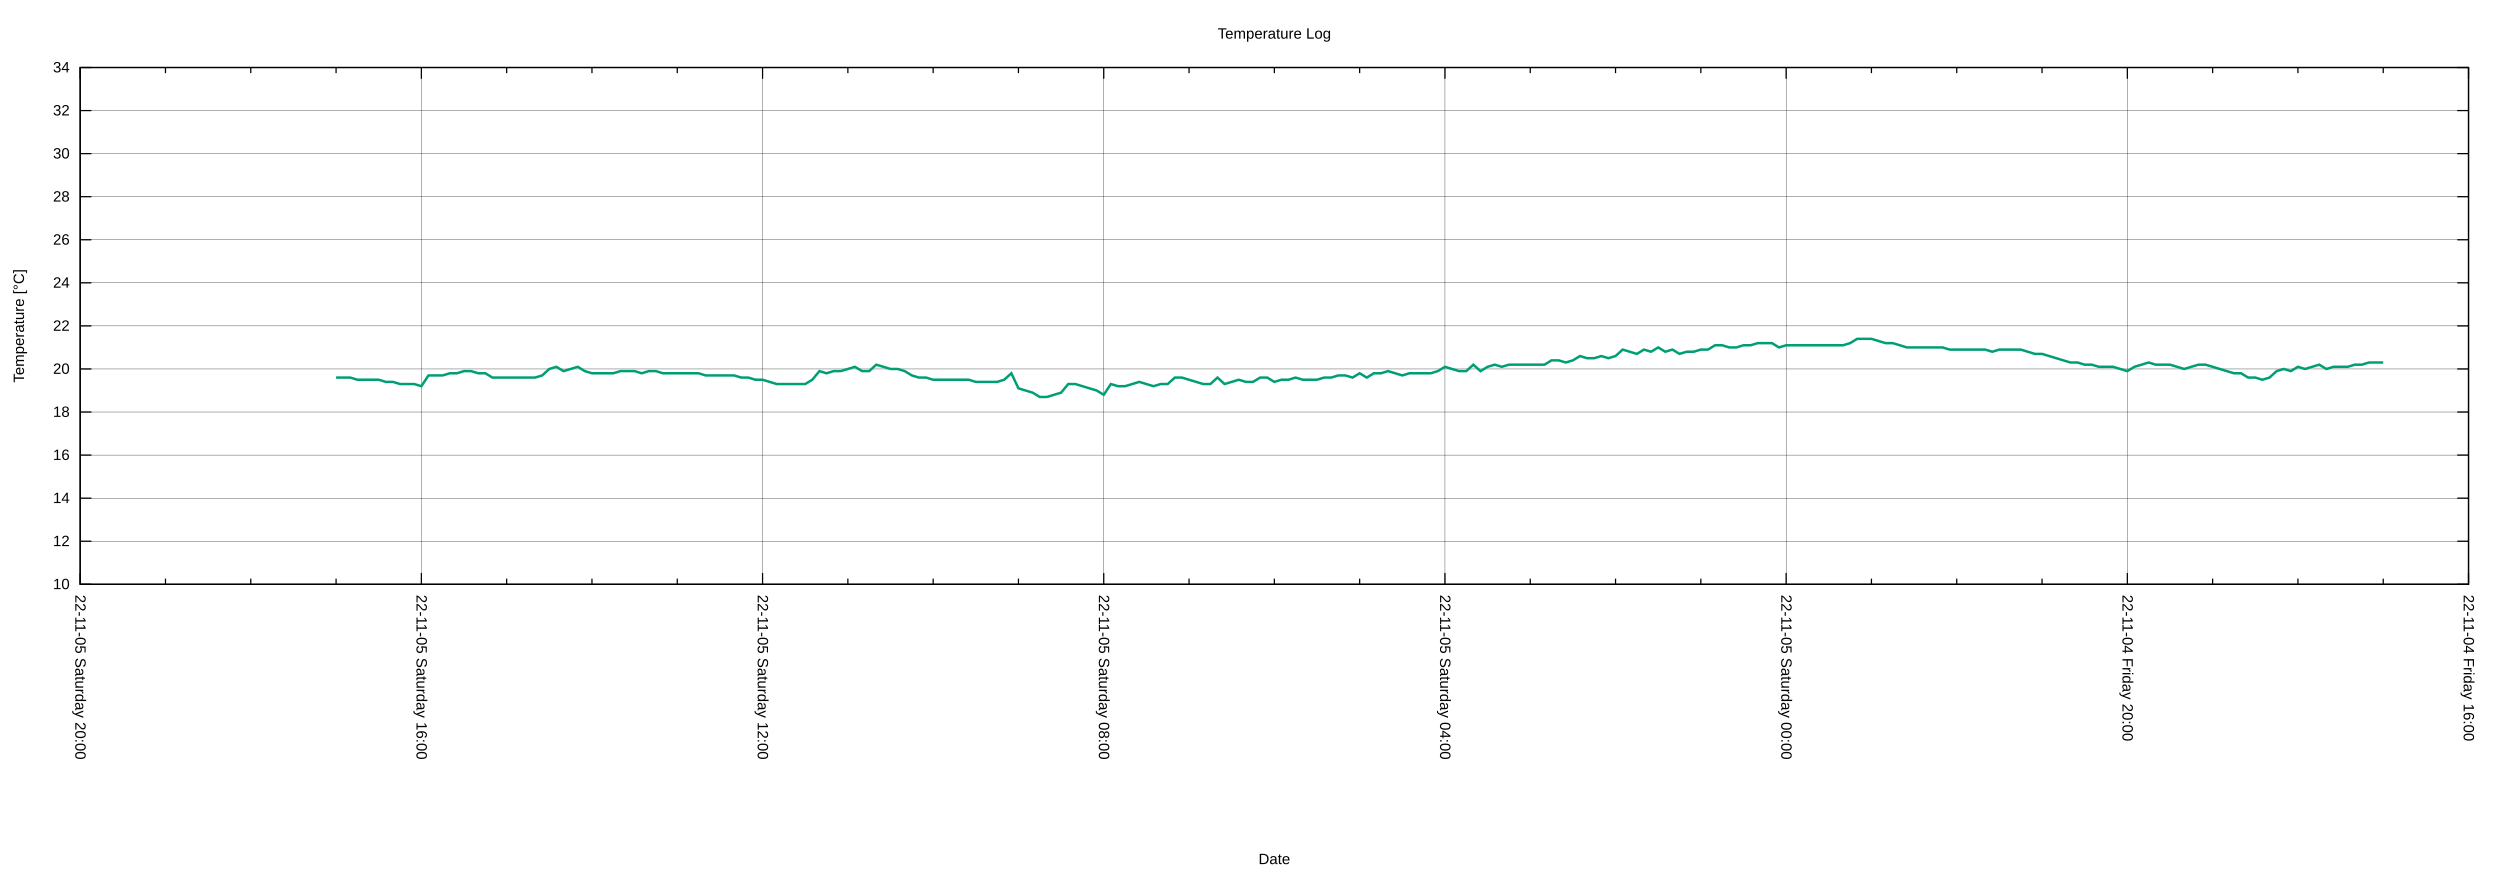
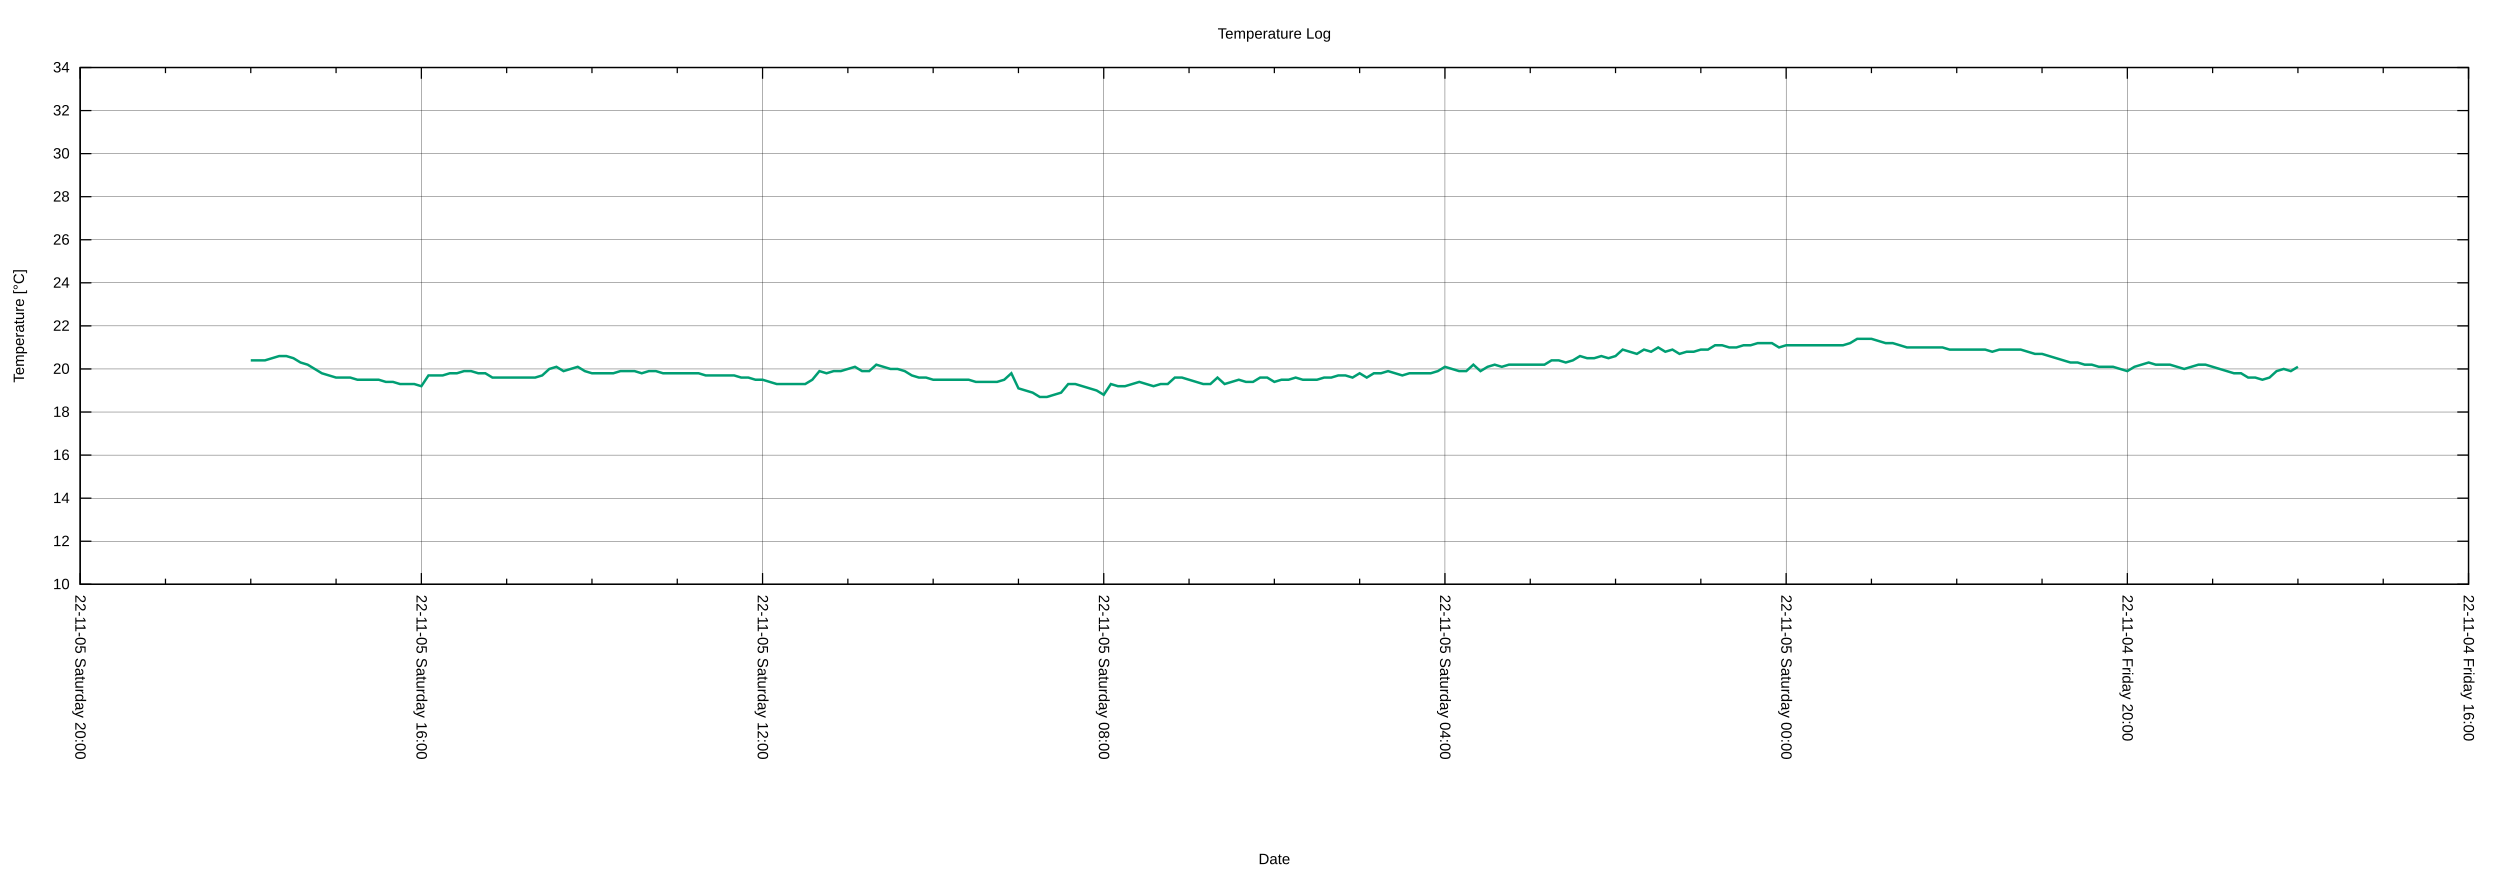
<svg xmlns="http://www.w3.org/2000/svg" xmlns:xlink="http://www.w3.org/1999/xlink" width="2000" height="700" viewBox="0 0 2000 700">
  <g id="gnuplot_canvas">
    <rect x="0" y="0" width="2000" height="700" fill="none" />
    <defs>
      <circle id="gpDot" r="0.5" stroke-width="0.5" stroke="currentColor" />
      <path id="gpPt0" stroke-width="0.222" stroke="currentColor" d="M-1,0 h2 M0,-1 v2" />
      <path id="gpPt1" stroke-width="0.222" stroke="currentColor" d="M-1,-1 L1,1 M1,-1 L-1,1" />
      <path id="gpPt2" stroke-width="0.222" stroke="currentColor" d="M-1,0 L1,0 M0,-1 L0,1 M-1,-1 L1,1 M-1,1 L1,-1" />
      <rect id="gpPt3" stroke-width="0.222" stroke="currentColor" x="-1" y="-1" width="2" height="2" />
      <rect id="gpPt4" stroke-width="0.222" stroke="currentColor" fill="currentColor" x="-1" y="-1" width="2" height="2" />
      <circle id="gpPt5" stroke-width="0.222" stroke="currentColor" cx="0" cy="0" r="1" />
      <use xlink:href="#gpPt5" id="gpPt6" fill="currentColor" stroke="none" />
      <path id="gpPt7" stroke-width="0.222" stroke="currentColor" d="M0,-1.33 L-1.33,0.67 L1.33,0.67 z" />
      <use xlink:href="#gpPt7" id="gpPt8" fill="currentColor" stroke="none" />
      <use xlink:href="#gpPt7" id="gpPt9" stroke="currentColor" transform="rotate(180)" />
      <use xlink:href="#gpPt9" id="gpPt10" fill="currentColor" stroke="none" />
      <use xlink:href="#gpPt3" id="gpPt11" stroke="currentColor" transform="rotate(45)" />
      <use xlink:href="#gpPt11" id="gpPt12" fill="currentColor" stroke="none" />
      <path id="gpPt13" stroke-width="0.222" stroke="currentColor" d="M0,1.330 L1.265,0.411 L0.782,-1.067 L-0.782,-1.076 L-1.265,0.411 z" />
      <use xlink:href="#gpPt13" id="gpPt14" fill="currentColor" stroke="none" />
      <filter id="textbox" filterUnits="objectBoundingBox" x="0" y="0" height="1" width="1">
        <feFlood flood-color="white" flood-opacity="1" result="bgnd" />
        <feComposite in="SourceGraphic" in2="bgnd" operator="atop" />
      </filter>
      <filter id="greybox" filterUnits="objectBoundingBox" x="0" y="0" height="1" width="1">
        <feFlood flood-color="lightgrey" flood-opacity="1" result="grey" />
        <feComposite in="SourceGraphic" in2="grey" operator="atop" />
      </filter>
    </defs>
    <g fill="none" color="white" stroke="currentColor" stroke-width="1.00" stroke-linecap="butt" stroke-linejoin="miter">
</g>
    <g fill="none" color="black" stroke="currentColor" stroke-width="1.00" stroke-linecap="butt" stroke-linejoin="miter">
</g>
    <g fill="none" color="black" stroke="black" stroke-width="0.25" stroke-linecap="butt" stroke-linejoin="miter">
</g>
    <g fill="none" color="black" stroke="currentColor" stroke-width="0.25" stroke-linecap="butt" stroke-linejoin="miter">
      <path stroke="black" class="gridline" d="M64.14,467.43 L1974.82,467.43  " />
    </g>
    <g fill="none" color="black" stroke="black" stroke-width="1.00" stroke-linecap="butt" stroke-linejoin="miter">
</g>
    <g fill="none" color="black" stroke="currentColor" stroke-width="1.00" stroke-linecap="butt" stroke-linejoin="miter">
      <path stroke="black" d="M64.14,467.43 L73.14,467.43 M1974.82,467.43 L1965.82,467.43  " />
      <g transform="translate(55.75,471.33)" stroke="none" fill="black" font-family="Arial" font-size="12.00" text-anchor="end">
        <text>
          <tspan font-family="Arial"> 10</tspan>
        </text>
      </g>
    </g>
    <g fill="none" color="black" stroke="currentColor" stroke-width="1.00" stroke-linecap="butt" stroke-linejoin="miter">
</g>
    <g fill="none" color="black" stroke="black" stroke-width="0.25" stroke-linecap="butt" stroke-linejoin="miter">
</g>
    <g fill="none" color="black" stroke="currentColor" stroke-width="0.25" stroke-linecap="butt" stroke-linejoin="miter">
      <path stroke="black" class="gridline" d="M64.14,432.98 L1974.82,432.98  " />
    </g>
    <g fill="none" color="black" stroke="black" stroke-width="1.00" stroke-linecap="butt" stroke-linejoin="miter">
</g>
    <g fill="none" color="black" stroke="currentColor" stroke-width="1.00" stroke-linecap="butt" stroke-linejoin="miter">
      <path stroke="black" d="M64.14,432.98 L73.14,432.98 M1974.82,432.98 L1965.82,432.98  " />
      <g transform="translate(55.75,436.88)" stroke="none" fill="black" font-family="Arial" font-size="12.00" text-anchor="end">
        <text>
          <tspan font-family="Arial"> 12</tspan>
        </text>
      </g>
    </g>
    <g fill="none" color="black" stroke="currentColor" stroke-width="1.00" stroke-linecap="butt" stroke-linejoin="miter">
</g>
    <g fill="none" color="black" stroke="black" stroke-width="0.25" stroke-linecap="butt" stroke-linejoin="miter">
</g>
    <g fill="none" color="black" stroke="currentColor" stroke-width="0.25" stroke-linecap="butt" stroke-linejoin="miter">
      <path stroke="black" class="gridline" d="M64.14,398.53 L1974.82,398.53  " />
    </g>
    <g fill="none" color="black" stroke="black" stroke-width="1.00" stroke-linecap="butt" stroke-linejoin="miter">
</g>
    <g fill="none" color="black" stroke="currentColor" stroke-width="1.00" stroke-linecap="butt" stroke-linejoin="miter">
      <path stroke="black" d="M64.14,398.53 L73.14,398.53 M1974.82,398.53 L1965.82,398.53  " />
      <g transform="translate(55.75,402.43)" stroke="none" fill="black" font-family="Arial" font-size="12.00" text-anchor="end">
        <text>
          <tspan font-family="Arial"> 14</tspan>
        </text>
      </g>
    </g>
    <g fill="none" color="black" stroke="currentColor" stroke-width="1.00" stroke-linecap="butt" stroke-linejoin="miter">
</g>
    <g fill="none" color="black" stroke="black" stroke-width="0.25" stroke-linecap="butt" stroke-linejoin="miter">
</g>
    <g fill="none" color="black" stroke="currentColor" stroke-width="0.25" stroke-linecap="butt" stroke-linejoin="miter">
      <path stroke="black" class="gridline" d="M64.14,364.07 L1974.82,364.07  " />
    </g>
    <g fill="none" color="black" stroke="black" stroke-width="1.00" stroke-linecap="butt" stroke-linejoin="miter">
</g>
    <g fill="none" color="black" stroke="currentColor" stroke-width="1.00" stroke-linecap="butt" stroke-linejoin="miter">
      <path stroke="black" d="M64.14,364.07 L73.14,364.07 M1974.82,364.07 L1965.82,364.07  " />
      <g transform="translate(55.75,367.97)" stroke="none" fill="black" font-family="Arial" font-size="12.00" text-anchor="end">
        <text>
          <tspan font-family="Arial"> 16</tspan>
        </text>
      </g>
    </g>
    <g fill="none" color="black" stroke="currentColor" stroke-width="1.00" stroke-linecap="butt" stroke-linejoin="miter">
</g>
    <g fill="none" color="black" stroke="black" stroke-width="0.25" stroke-linecap="butt" stroke-linejoin="miter">
</g>
    <g fill="none" color="black" stroke="currentColor" stroke-width="0.25" stroke-linecap="butt" stroke-linejoin="miter">
      <path stroke="black" class="gridline" d="M64.14,329.62 L1974.82,329.62  " />
    </g>
    <g fill="none" color="black" stroke="black" stroke-width="1.00" stroke-linecap="butt" stroke-linejoin="miter">
</g>
    <g fill="none" color="black" stroke="currentColor" stroke-width="1.00" stroke-linecap="butt" stroke-linejoin="miter">
      <path stroke="black" d="M64.14,329.62 L73.14,329.62 M1974.82,329.62 L1965.82,329.62  " />
      <g transform="translate(55.75,333.52)" stroke="none" fill="black" font-family="Arial" font-size="12.00" text-anchor="end">
        <text>
          <tspan font-family="Arial"> 18</tspan>
        </text>
      </g>
    </g>
    <g fill="none" color="black" stroke="currentColor" stroke-width="1.00" stroke-linecap="butt" stroke-linejoin="miter">
</g>
    <g fill="none" color="black" stroke="black" stroke-width="0.25" stroke-linecap="butt" stroke-linejoin="miter">
</g>
    <g fill="none" color="black" stroke="currentColor" stroke-width="0.25" stroke-linecap="butt" stroke-linejoin="miter">
      <path stroke="black" class="gridline" d="M64.14,295.17 L1974.82,295.17  " />
    </g>
    <g fill="none" color="black" stroke="black" stroke-width="1.00" stroke-linecap="butt" stroke-linejoin="miter">
</g>
    <g fill="none" color="black" stroke="currentColor" stroke-width="1.00" stroke-linecap="butt" stroke-linejoin="miter">
      <path stroke="black" d="M64.14,295.17 L73.14,295.17 M1974.82,295.17 L1965.82,295.17  " />
      <g transform="translate(55.75,299.07)" stroke="none" fill="black" font-family="Arial" font-size="12.00" text-anchor="end">
        <text>
          <tspan font-family="Arial"> 20</tspan>
        </text>
      </g>
    </g>
    <g fill="none" color="black" stroke="currentColor" stroke-width="1.00" stroke-linecap="butt" stroke-linejoin="miter">
</g>
    <g fill="none" color="black" stroke="black" stroke-width="0.25" stroke-linecap="butt" stroke-linejoin="miter">
</g>
    <g fill="none" color="black" stroke="currentColor" stroke-width="0.25" stroke-linecap="butt" stroke-linejoin="miter">
      <path stroke="black" class="gridline" d="M64.14,260.72 L1974.82,260.72  " />
    </g>
    <g fill="none" color="black" stroke="black" stroke-width="1.00" stroke-linecap="butt" stroke-linejoin="miter">
</g>
    <g fill="none" color="black" stroke="currentColor" stroke-width="1.00" stroke-linecap="butt" stroke-linejoin="miter">
      <path stroke="black" d="M64.14,260.72 L73.14,260.72 M1974.82,260.72 L1965.82,260.72  " />
      <g transform="translate(55.75,264.62)" stroke="none" fill="black" font-family="Arial" font-size="12.00" text-anchor="end">
        <text>
          <tspan font-family="Arial"> 22</tspan>
        </text>
      </g>
    </g>
    <g fill="none" color="black" stroke="currentColor" stroke-width="1.00" stroke-linecap="butt" stroke-linejoin="miter">
</g>
    <g fill="none" color="black" stroke="black" stroke-width="0.25" stroke-linecap="butt" stroke-linejoin="miter">
</g>
    <g fill="none" color="black" stroke="currentColor" stroke-width="0.25" stroke-linecap="butt" stroke-linejoin="miter">
      <path stroke="black" class="gridline" d="M64.14,226.27 L1974.82,226.27  " />
    </g>
    <g fill="none" color="black" stroke="black" stroke-width="1.00" stroke-linecap="butt" stroke-linejoin="miter">
</g>
    <g fill="none" color="black" stroke="currentColor" stroke-width="1.00" stroke-linecap="butt" stroke-linejoin="miter">
      <path stroke="black" d="M64.14,226.27 L73.14,226.27 M1974.82,226.27 L1965.82,226.27  " />
      <g transform="translate(55.75,230.17)" stroke="none" fill="black" font-family="Arial" font-size="12.00" text-anchor="end">
        <text>
          <tspan font-family="Arial"> 24</tspan>
        </text>
      </g>
    </g>
    <g fill="none" color="black" stroke="currentColor" stroke-width="1.00" stroke-linecap="butt" stroke-linejoin="miter">
</g>
    <g fill="none" color="black" stroke="black" stroke-width="0.25" stroke-linecap="butt" stroke-linejoin="miter">
</g>
    <g fill="none" color="black" stroke="currentColor" stroke-width="0.25" stroke-linecap="butt" stroke-linejoin="miter">
      <path stroke="black" class="gridline" d="M64.14,191.82 L1974.82,191.82  " />
    </g>
    <g fill="none" color="black" stroke="black" stroke-width="1.00" stroke-linecap="butt" stroke-linejoin="miter">
</g>
    <g fill="none" color="black" stroke="currentColor" stroke-width="1.00" stroke-linecap="butt" stroke-linejoin="miter">
      <path stroke="black" d="M64.14,191.82 L73.14,191.82 M1974.82,191.82 L1965.82,191.82  " />
      <g transform="translate(55.75,195.72)" stroke="none" fill="black" font-family="Arial" font-size="12.00" text-anchor="end">
        <text>
          <tspan font-family="Arial"> 26</tspan>
        </text>
      </g>
    </g>
    <g fill="none" color="black" stroke="currentColor" stroke-width="1.00" stroke-linecap="butt" stroke-linejoin="miter">
</g>
    <g fill="none" color="black" stroke="black" stroke-width="0.25" stroke-linecap="butt" stroke-linejoin="miter">
</g>
    <g fill="none" color="black" stroke="currentColor" stroke-width="0.25" stroke-linecap="butt" stroke-linejoin="miter">
      <path stroke="black" class="gridline" d="M64.14,157.36 L1974.82,157.36  " />
    </g>
    <g fill="none" color="black" stroke="black" stroke-width="1.00" stroke-linecap="butt" stroke-linejoin="miter">
</g>
    <g fill="none" color="black" stroke="currentColor" stroke-width="1.00" stroke-linecap="butt" stroke-linejoin="miter">
      <path stroke="black" d="M64.14,157.36 L73.14,157.36 M1974.82,157.36 L1965.82,157.36  " />
      <g transform="translate(55.75,161.26)" stroke="none" fill="black" font-family="Arial" font-size="12.00" text-anchor="end">
        <text>
          <tspan font-family="Arial"> 28</tspan>
        </text>
      </g>
    </g>
    <g fill="none" color="black" stroke="currentColor" stroke-width="1.00" stroke-linecap="butt" stroke-linejoin="miter">
</g>
    <g fill="none" color="black" stroke="black" stroke-width="0.25" stroke-linecap="butt" stroke-linejoin="miter">
</g>
    <g fill="none" color="black" stroke="currentColor" stroke-width="0.25" stroke-linecap="butt" stroke-linejoin="miter">
      <path stroke="black" class="gridline" d="M64.14,122.91 L1974.82,122.91  " />
    </g>
    <g fill="none" color="black" stroke="black" stroke-width="1.00" stroke-linecap="butt" stroke-linejoin="miter">
</g>
    <g fill="none" color="black" stroke="currentColor" stroke-width="1.00" stroke-linecap="butt" stroke-linejoin="miter">
      <path stroke="black" d="M64.14,122.91 L73.14,122.91 M1974.82,122.91 L1965.82,122.91  " />
      <g transform="translate(55.75,126.81)" stroke="none" fill="black" font-family="Arial" font-size="12.00" text-anchor="end">
        <text>
          <tspan font-family="Arial"> 30</tspan>
        </text>
      </g>
    </g>
    <g fill="none" color="black" stroke="currentColor" stroke-width="1.00" stroke-linecap="butt" stroke-linejoin="miter">
</g>
    <g fill="none" color="black" stroke="black" stroke-width="0.25" stroke-linecap="butt" stroke-linejoin="miter">
</g>
    <g fill="none" color="black" stroke="currentColor" stroke-width="0.25" stroke-linecap="butt" stroke-linejoin="miter">
      <path stroke="black" class="gridline" d="M64.14,88.46 L1974.82,88.46  " />
    </g>
    <g fill="none" color="black" stroke="black" stroke-width="1.00" stroke-linecap="butt" stroke-linejoin="miter">
</g>
    <g fill="none" color="black" stroke="currentColor" stroke-width="1.00" stroke-linecap="butt" stroke-linejoin="miter">
      <path stroke="black" d="M64.14,88.46 L73.14,88.46 M1974.82,88.46 L1965.82,88.46  " />
      <g transform="translate(55.75,92.36)" stroke="none" fill="black" font-family="Arial" font-size="12.00" text-anchor="end">
        <text>
          <tspan font-family="Arial"> 32</tspan>
        </text>
      </g>
    </g>
    <g fill="none" color="black" stroke="currentColor" stroke-width="1.00" stroke-linecap="butt" stroke-linejoin="miter">
</g>
    <g fill="none" color="black" stroke="black" stroke-width="0.25" stroke-linecap="butt" stroke-linejoin="miter">
</g>
    <g fill="none" color="black" stroke="currentColor" stroke-width="0.25" stroke-linecap="butt" stroke-linejoin="miter">
      <path stroke="black" class="gridline" d="M64.14,54.01 L1974.82,54.01  " />
    </g>
    <g fill="none" color="black" stroke="black" stroke-width="1.00" stroke-linecap="butt" stroke-linejoin="miter">
</g>
    <g fill="none" color="black" stroke="currentColor" stroke-width="1.00" stroke-linecap="butt" stroke-linejoin="miter">
      <path stroke="black" d="M64.14,54.01 L73.14,54.01 M1974.82,54.01 L1965.82,54.01  " />
      <g transform="translate(55.75,57.91)" stroke="none" fill="black" font-family="Arial" font-size="12.00" text-anchor="end">
        <text>
          <tspan font-family="Arial"> 34</tspan>
        </text>
      </g>
    </g>
    <g fill="none" color="black" stroke="currentColor" stroke-width="1.00" stroke-linecap="butt" stroke-linejoin="miter">
</g>
    <g fill="none" color="black" stroke="black" stroke-width="0.25" stroke-linecap="butt" stroke-linejoin="miter">
</g>
    <g fill="none" color="black" stroke="currentColor" stroke-width="0.25" stroke-linecap="butt" stroke-linejoin="miter">
      <path stroke="black" class="gridline" d="M1974.82,467.43 L1974.82,54.01  " />
    </g>
    <g fill="none" color="black" stroke="black" stroke-width="1.00" stroke-linecap="butt" stroke-linejoin="miter">
</g>
    <g fill="none" color="black" stroke="currentColor" stroke-width="1.00" stroke-linecap="butt" stroke-linejoin="miter">
      <path stroke="black" d="M1974.82,467.43 L1974.82,458.43 M1974.82,54.01 L1974.82,63.01  " />
      <g transform="translate(1970.92,475.82) rotate(90)" stroke="none" fill="black" font-family="Arial" font-size="12.00" text-anchor="start">
        <text>
          <tspan font-family="Arial">22-11-04 Friday 16:00</tspan>
        </text>
      </g>
    </g>
    <g fill="none" color="black" stroke="currentColor" stroke-width="1.00" stroke-linecap="butt" stroke-linejoin="miter">
      <path stroke="black" d="M1906.58,467.43 L1906.58,462.93 M1906.58,54.01 L1906.58,58.51 M1838.34,467.43 L1838.34,462.93 M1838.34,54.01 L1838.34,58.51   M1770.10,467.43 L1770.10,462.93 M1770.10,54.01 L1770.10,58.51  " />
    </g>
    <g fill="none" color="black" stroke="black" stroke-width="0.25" stroke-linecap="butt" stroke-linejoin="miter">
</g>
    <g fill="none" color="black" stroke="currentColor" stroke-width="0.25" stroke-linecap="butt" stroke-linejoin="miter">
      <path stroke="black" class="gridline" d="M1701.87,467.43 L1701.87,54.01  " />
    </g>
    <g fill="none" color="black" stroke="black" stroke-width="1.00" stroke-linecap="butt" stroke-linejoin="miter">
</g>
    <g fill="none" color="black" stroke="currentColor" stroke-width="1.00" stroke-linecap="butt" stroke-linejoin="miter">
      <path stroke="black" d="M1701.87,467.43 L1701.87,458.43 M1701.87,54.01 L1701.87,63.01  " />
      <g transform="translate(1697.97,475.82) rotate(90)" stroke="none" fill="black" font-family="Arial" font-size="12.00" text-anchor="start">
        <text>
          <tspan font-family="Arial">22-11-04 Friday 20:00</tspan>
        </text>
      </g>
    </g>
    <g fill="none" color="black" stroke="currentColor" stroke-width="1.00" stroke-linecap="butt" stroke-linejoin="miter">
      <path stroke="black" d="M1633.63,467.43 L1633.63,462.93 M1633.63,54.01 L1633.63,58.51 M1565.39,467.43 L1565.39,462.93 M1565.39,54.01 L1565.39,58.51   M1497.15,467.43 L1497.15,462.93 M1497.15,54.01 L1497.15,58.51  " />
    </g>
    <g fill="none" color="black" stroke="black" stroke-width="0.25" stroke-linecap="butt" stroke-linejoin="miter">
</g>
    <g fill="none" color="black" stroke="currentColor" stroke-width="0.25" stroke-linecap="butt" stroke-linejoin="miter">
      <path stroke="black" class="gridline" d="M1428.91,467.43 L1428.91,54.01  " />
    </g>
    <g fill="none" color="black" stroke="black" stroke-width="1.00" stroke-linecap="butt" stroke-linejoin="miter">
</g>
    <g fill="none" color="black" stroke="currentColor" stroke-width="1.00" stroke-linecap="butt" stroke-linejoin="miter">
      <path stroke="black" d="M1428.91,467.43 L1428.91,458.43 M1428.91,54.01 L1428.91,63.01  " />
      <g transform="translate(1425.01,475.82) rotate(90)" stroke="none" fill="black" font-family="Arial" font-size="12.00" text-anchor="start">
        <text>
          <tspan font-family="Arial">22-11-05 Saturday 00:00</tspan>
        </text>
      </g>
    </g>
    <g fill="none" color="black" stroke="currentColor" stroke-width="1.00" stroke-linecap="butt" stroke-linejoin="miter">
      <path stroke="black" d="M1360.67,467.43 L1360.67,462.93 M1360.67,54.01 L1360.67,58.51 M1292.43,467.43 L1292.43,462.93 M1292.43,54.01 L1292.43,58.51   M1224.20,467.43 L1224.20,462.93 M1224.20,54.01 L1224.20,58.51  " />
    </g>
    <g fill="none" color="black" stroke="black" stroke-width="0.25" stroke-linecap="butt" stroke-linejoin="miter">
</g>
    <g fill="none" color="black" stroke="currentColor" stroke-width="0.25" stroke-linecap="butt" stroke-linejoin="miter">
      <path stroke="black" class="gridline" d="M1155.96,467.43 L1155.96,54.01  " />
    </g>
    <g fill="none" color="black" stroke="black" stroke-width="1.00" stroke-linecap="butt" stroke-linejoin="miter">
</g>
    <g fill="none" color="black" stroke="currentColor" stroke-width="1.00" stroke-linecap="butt" stroke-linejoin="miter">
      <path stroke="black" d="M1155.96,467.43 L1155.96,458.43 M1155.96,54.01 L1155.96,63.01  " />
      <g transform="translate(1152.06,475.82) rotate(90)" stroke="none" fill="black" font-family="Arial" font-size="12.00" text-anchor="start">
        <text>
          <tspan font-family="Arial">22-11-05 Saturday 04:00</tspan>
        </text>
      </g>
    </g>
    <g fill="none" color="black" stroke="currentColor" stroke-width="1.00" stroke-linecap="butt" stroke-linejoin="miter">
      <path stroke="black" d="M1087.72,467.43 L1087.72,462.93 M1087.72,54.01 L1087.72,58.51 M1019.48,467.43 L1019.48,462.93 M1019.48,54.01 L1019.48,58.51   M951.24,467.43 L951.24,462.93 M951.24,54.01 L951.24,58.51  " />
    </g>
    <g fill="none" color="black" stroke="black" stroke-width="0.25" stroke-linecap="butt" stroke-linejoin="miter">
</g>
    <g fill="none" color="black" stroke="currentColor" stroke-width="0.25" stroke-linecap="butt" stroke-linejoin="miter">
      <path stroke="black" class="gridline" d="M883.00,467.43 L883.00,54.01  " />
    </g>
    <g fill="none" color="black" stroke="black" stroke-width="1.00" stroke-linecap="butt" stroke-linejoin="miter">
</g>
    <g fill="none" color="black" stroke="currentColor" stroke-width="1.00" stroke-linecap="butt" stroke-linejoin="miter">
      <path stroke="black" d="M883.00,467.43 L883.00,458.43 M883.00,54.01 L883.00,63.01  " />
      <g transform="translate(879.10,475.82) rotate(90)" stroke="none" fill="black" font-family="Arial" font-size="12.00" text-anchor="start">
        <text>
          <tspan font-family="Arial">22-11-05 Saturday 08:00</tspan>
        </text>
      </g>
    </g>
    <g fill="none" color="black" stroke="currentColor" stroke-width="1.00" stroke-linecap="butt" stroke-linejoin="miter">
      <path stroke="black" d="M814.76,467.43 L814.76,462.93 M814.76,54.01 L814.76,58.51 M746.53,467.43 L746.53,462.93 M746.53,54.01 L746.53,58.51   M678.29,467.43 L678.29,462.93 M678.29,54.01 L678.29,58.51  " />
    </g>
    <g fill="none" color="black" stroke="black" stroke-width="0.25" stroke-linecap="butt" stroke-linejoin="miter">
</g>
    <g fill="none" color="black" stroke="currentColor" stroke-width="0.25" stroke-linecap="butt" stroke-linejoin="miter">
      <path stroke="black" class="gridline" d="M610.05,467.43 L610.05,54.01  " />
    </g>
    <g fill="none" color="black" stroke="black" stroke-width="1.00" stroke-linecap="butt" stroke-linejoin="miter">
</g>
    <g fill="none" color="black" stroke="currentColor" stroke-width="1.00" stroke-linecap="butt" stroke-linejoin="miter">
      <path stroke="black" d="M610.05,467.43 L610.05,458.43 M610.05,54.01 L610.05,63.01  " />
      <g transform="translate(606.15,475.82) rotate(90)" stroke="none" fill="black" font-family="Arial" font-size="12.00" text-anchor="start">
        <text>
          <tspan font-family="Arial">22-11-05 Saturday 12:00</tspan>
        </text>
      </g>
    </g>
    <g fill="none" color="black" stroke="currentColor" stroke-width="1.00" stroke-linecap="butt" stroke-linejoin="miter">
      <path stroke="black" d="M541.81,467.43 L541.81,462.93 M541.81,54.01 L541.81,58.51 M473.57,467.43 L473.57,462.93 M473.57,54.01 L473.57,58.51   M405.33,467.43 L405.33,462.93 M405.33,54.01 L405.33,58.51  " />
    </g>
    <g fill="none" color="black" stroke="black" stroke-width="0.25" stroke-linecap="butt" stroke-linejoin="miter">
</g>
    <g fill="none" color="black" stroke="currentColor" stroke-width="0.25" stroke-linecap="butt" stroke-linejoin="miter">
      <path stroke="black" class="gridline" d="M337.09,467.43 L337.09,54.01  " />
    </g>
    <g fill="none" color="black" stroke="black" stroke-width="1.00" stroke-linecap="butt" stroke-linejoin="miter">
</g>
    <g fill="none" color="black" stroke="currentColor" stroke-width="1.00" stroke-linecap="butt" stroke-linejoin="miter">
      <path stroke="black" d="M337.09,467.43 L337.09,458.43 M337.09,54.01 L337.09,63.01  " />
      <g transform="translate(333.19,475.82) rotate(90)" stroke="none" fill="black" font-family="Arial" font-size="12.00" text-anchor="start">
        <text>
          <tspan font-family="Arial">22-11-05 Saturday 16:00</tspan>
        </text>
      </g>
    </g>
    <g fill="none" color="black" stroke="currentColor" stroke-width="1.00" stroke-linecap="butt" stroke-linejoin="miter">
      <path stroke="black" d="M268.86,467.43 L268.86,462.93 M268.86,54.01 L268.86,58.51 M200.62,467.43 L200.62,462.93 M200.62,54.01 L200.62,58.51   M132.38,467.43 L132.38,462.93 M132.38,54.01 L132.38,58.51  " />
    </g>
    <g fill="none" color="black" stroke="black" stroke-width="0.25" stroke-linecap="butt" stroke-linejoin="miter">
</g>
    <g fill="none" color="black" stroke="currentColor" stroke-width="0.25" stroke-linecap="butt" stroke-linejoin="miter">
      <path stroke="black" class="gridline" d="M64.14,467.43 L64.14,54.01  " />
    </g>
    <g fill="none" color="black" stroke="black" stroke-width="1.00" stroke-linecap="butt" stroke-linejoin="miter">
</g>
    <g fill="none" color="black" stroke="currentColor" stroke-width="1.00" stroke-linecap="butt" stroke-linejoin="miter">
      <path stroke="black" d="M64.14,467.43 L64.14,458.43 M64.14,54.01 L64.14,63.01  " />
      <g transform="translate(60.24,475.82) rotate(90)" stroke="none" fill="black" font-family="Arial" font-size="12.00" text-anchor="start">
        <text>
          <tspan font-family="Arial">22-11-05 Saturday 20:00</tspan>
        </text>
      </g>
    </g>
    <g fill="none" color="black" stroke="currentColor" stroke-width="1.00" stroke-linecap="butt" stroke-linejoin="miter">
</g>
    <g fill="none" color="black" stroke="currentColor" stroke-width="1.00" stroke-linecap="butt" stroke-linejoin="miter">
      <path stroke="black" d="M64.14,54.01 L64.14,467.43 L1974.82,467.43 L1974.82,54.01 L64.14,54.01 Z  " />
    </g>
    <g fill="none" color="black" stroke="currentColor" stroke-width="1.00" stroke-linecap="butt" stroke-linejoin="miter">
      <g transform="translate(19.18,260.72) rotate(270)" stroke="none" fill="black" font-family="Arial" font-size="12.00" text-anchor="middle">
        <text>
          <tspan font-family="Arial">Temperature [°C]</tspan>
        </text>
      </g>
    </g>
    <g fill="none" color="black" stroke="currentColor" stroke-width="1.00" stroke-linecap="butt" stroke-linejoin="miter">
      <g transform="translate(1019.48,691.30)" stroke="none" fill="black" font-family="Arial" font-size="12.00" text-anchor="middle">
        <text>
          <tspan font-family="Arial">Date</tspan>
        </text>
      </g>
    </g>
    <g fill="none" color="black" stroke="currentColor" stroke-width="1.00" stroke-linecap="butt" stroke-linejoin="miter">
</g>
    <g id="gnuplot_plot_1">
      <g fill="none" color="white" stroke="currentColor" stroke-width="2.00" stroke-linecap="butt" stroke-linejoin="miter">
</g>
      <g fill="none" color="black" stroke="currentColor" stroke-width="2.00" stroke-linecap="butt" stroke-linejoin="miter">
-         <path stroke="rgb(  0, 158, 115)" d="M268.86,302.06 L274.54,302.06 L280.23,302.06 L285.92,303.78 L291.60,303.78 L297.29,303.78 L302.98,303.78 L308.66,305.51   L314.35,305.51 L320.03,307.23 L325.72,307.23 L331.41,307.23 L337.09,308.95 L342.78,300.34 L348.47,300.34 L354.15,300.34   L359.84,298.62 L365.53,298.62 L371.21,296.89 L376.90,296.89 L382.59,298.62 L388.27,298.62 L393.96,302.06 L399.65,302.06   L405.33,302.06 L411.02,302.06 L416.71,302.06 L422.39,302.06 L428.08,302.06 L433.77,300.34 L439.45,295.17 L445.14,293.45   L450.83,296.89 L456.51,295.17 L462.20,293.45 L467.88,296.89 L473.57,298.62 L479.26,298.62 L484.94,298.62 L490.63,298.62   L496.32,296.89 L502.00,296.89 L507.69,296.89 L513.38,298.62 L519.06,296.89 L524.75,296.89 L530.44,298.62 L536.12,298.62   L541.81,298.62 L547.50,298.62 L553.18,298.62 L558.87,298.62 L564.56,300.34 L570.24,300.34 L575.93,300.34 L581.62,300.34   L587.30,300.34 L592.99,302.06 L598.68,302.06 L604.36,303.78 L610.05,303.78 L615.74,305.51 L621.42,307.23 L627.11,307.23   L632.79,307.23 L638.48,307.23 L644.17,307.23 L649.85,303.78 L655.54,296.89 L661.23,298.62 L666.91,296.89 L672.60,296.89   L678.29,295.17 L683.97,293.45 L689.66,296.89 L695.35,296.89 L701.03,291.73 L706.72,293.45 L712.41,295.17 L718.09,295.17   L723.78,296.89 L729.47,300.34 L735.15,302.06 L740.84,302.06 L746.53,303.78 L752.21,303.78 L757.90,303.78 L763.59,303.78   L769.27,303.78 L774.96,303.78 L780.65,305.51 L786.33,305.51 L792.02,305.51 L797.70,305.51 L803.39,303.78 L809.08,298.62   L814.76,310.67 L820.45,312.40 L826.14,314.12 L831.82,317.57 L837.51,317.57 L843.20,315.84 L848.88,314.12 L854.57,307.23   L860.26,307.23 L865.94,308.95 L871.63,310.67 L877.32,312.40 L883.00,315.84 L888.69,307.23 L894.38,308.95 L900.06,308.95   L905.75,307.23 L911.44,305.51 L917.12,307.23 L922.81,308.95 L928.50,307.23 L934.18,307.23 L939.87,302.06 L945.55,302.06   L951.24,303.78 L956.93,305.51 L962.61,307.23 L968.30,307.23 L973.99,302.06 L979.67,307.23 L985.36,305.51 L991.05,303.78   L996.73,305.51 L1002.42,305.51 L1008.11,302.06 L1013.79,302.06 L1019.48,305.51 L1025.17,303.78 L1030.85,303.78 L1036.54,302.06   L1042.23,303.78 L1047.91,303.78 L1053.60,303.78 L1059.29,302.06 L1064.97,302.06 L1070.66,300.34 L1076.35,300.34 L1082.03,302.06   L1087.72,298.62 L1093.41,302.06 L1099.09,298.62 L1104.78,298.62 L1110.46,296.89 L1116.15,298.62 L1121.84,300.34 L1127.52,298.62   L1133.21,298.62 L1138.90,298.62 L1144.58,298.62 L1150.27,296.89 L1155.96,293.45 L1161.64,295.17 L1167.33,296.89 L1173.02,296.89   L1178.70,291.73 L1184.39,296.89 L1190.08,293.45 L1195.76,291.73 L1201.45,293.45 L1207.14,291.73 L1212.82,291.73 L1218.51,291.73   L1224.20,291.73 L1229.88,291.73 L1235.57,291.73 L1241.26,288.28 L1246.94,288.28 L1252.63,290.00 L1258.32,288.28 L1264.00,284.84   L1269.69,286.56 L1275.37,286.56 L1281.06,284.84 L1286.75,286.56 L1292.43,284.84 L1298.12,279.67 L1303.81,281.39 L1309.49,283.11   L1315.18,279.67 L1320.87,281.39 L1326.55,277.95 L1332.24,281.39 L1337.93,279.67 L1343.61,283.11 L1349.30,281.39 L1354.99,281.39   L1360.67,279.67 L1366.36,279.67 L1372.05,276.22 L1377.73,276.22 L1383.42,277.95 L1389.11,277.95 L1394.79,276.22 L1400.48,276.22   L1406.17,274.50 L1411.85,274.50 L1417.54,274.50 L1423.22,277.95 L1428.91,276.22 L1434.60,276.22 L1440.28,276.22 L1445.97,276.22   L1451.66,276.22 L1457.34,276.22 L1463.03,276.22 L1468.72,276.22 L1474.40,276.22 L1480.09,274.50 L1485.78,271.06 L1491.46,271.06   L1497.15,271.06 L1502.84,272.78 L1508.52,274.50 L1514.21,274.50 L1519.90,276.22 L1525.58,277.95 L1531.27,277.95 L1536.96,277.95   L1542.64,277.95 L1548.33,277.95 L1554.02,277.95 L1559.70,279.67 L1565.39,279.67 L1571.08,279.67 L1576.76,279.67 L1582.45,279.67   L1588.13,279.67 L1593.82,281.39 L1599.51,279.67 L1605.19,279.67 L1610.88,279.67 L1616.57,279.67 L1622.25,281.39 L1627.94,283.11   L1633.63,283.11 L1639.31,284.84 L1645.00,286.56 L1650.69,288.28 L1656.37,290.00 L1662.06,290.00 L1667.75,291.73 L1673.43,291.73   L1679.12,293.45 L1684.81,293.45 L1690.49,293.45 L1696.18,295.17 L1701.87,296.89 L1707.55,293.45 L1713.24,291.73 L1718.93,290.00   L1724.61,291.73 L1730.30,291.73 L1735.99,291.73 L1741.67,293.45 L1747.36,295.17 L1753.04,293.45 L1758.73,291.73 L1764.42,291.73   L1770.10,293.45 L1775.79,295.17 L1781.48,296.89 L1787.16,298.62 L1792.85,298.62 L1798.54,302.06 L1804.22,302.06 L1809.91,303.78   L1815.60,302.06 L1821.28,296.89 L1826.97,295.17 L1832.66,296.89 L1838.34,293.45 L1844.03,295.17 L1849.72,293.45 L1855.40,291.73   L1861.09,295.17 L1866.78,293.45 L1872.46,293.45 L1878.15,293.45 L1883.84,291.73 L1889.52,291.73 L1895.21,290.00 L1900.89,290.00   L1906.58,290.00  " />
+         <path stroke="rgb(  0, 158, 115)" d="M200.62,288.28 L206.30,288.28 L211.99,288.28 L217.68,286.56 L223.36,284.84 L229.05,284.84 L234.74,286.56 L240.42,290.00   L246.11,291.73 L251.80,295.17 L257.48,298.62 L263.17,300.34 L268.86,302.06 L274.54,302.06 L280.23,302.06 L285.92,303.78   L291.60,303.78 L297.29,303.78 L302.98,303.78 L308.66,305.51 L314.35,305.51 L320.03,307.23 L325.72,307.23 L331.41,307.23   L337.09,308.95 L342.78,300.34 L348.47,300.34 L354.15,300.34 L359.84,298.62 L365.53,298.62 L371.21,296.89 L376.90,296.89   L382.59,298.62 L388.27,298.62 L393.96,302.06 L399.65,302.06 L405.33,302.06 L411.02,302.06 L416.71,302.06 L422.39,302.06   L428.08,302.06 L433.77,300.34 L439.45,295.17 L445.14,293.45 L450.83,296.89 L456.51,295.17 L462.20,293.45 L467.88,296.89   L473.57,298.62 L479.26,298.62 L484.94,298.62 L490.63,298.62 L496.32,296.89 L502.00,296.89 L507.69,296.89 L513.38,298.62   L519.06,296.89 L524.75,296.89 L530.44,298.62 L536.12,298.62 L541.81,298.62 L547.50,298.62 L553.18,298.62 L558.87,298.62   L564.56,300.34 L570.24,300.34 L575.93,300.34 L581.62,300.34 L587.30,300.34 L592.99,302.06 L598.68,302.06 L604.36,303.78   L610.05,303.78 L615.74,305.51 L621.42,307.23 L627.11,307.23 L632.79,307.23 L638.48,307.23 L644.17,307.23 L649.85,303.78   L655.54,296.89 L661.23,298.62 L666.91,296.89 L672.60,296.89 L678.29,295.17 L683.97,293.45 L689.66,296.89 L695.35,296.89   L701.03,291.73 L706.72,293.45 L712.41,295.17 L718.09,295.17 L723.78,296.89 L729.47,300.34 L735.15,302.06 L740.84,302.06   L746.53,303.78 L752.21,303.78 L757.90,303.78 L763.59,303.78 L769.27,303.78 L774.96,303.78 L780.65,305.51 L786.33,305.51   L792.02,305.51 L797.70,305.51 L803.39,303.78 L809.08,298.62 L814.76,310.67 L820.45,312.40 L826.14,314.12 L831.82,317.57   L837.51,317.57 L843.20,315.84 L848.88,314.12 L854.57,307.23 L860.26,307.23 L865.94,308.95 L871.63,310.67 L877.32,312.40   L883.00,315.84 L888.69,307.23 L894.38,308.95 L900.06,308.95 L905.75,307.23 L911.44,305.51 L917.12,307.23 L922.81,308.95   L928.50,307.23 L934.18,307.23 L939.87,302.06 L945.55,302.06 L951.24,303.78 L956.93,305.51 L962.61,307.23 L968.30,307.23   L973.99,302.06 L979.67,307.23 L985.36,305.51 L991.05,303.78 L996.73,305.51 L1002.42,305.51 L1008.11,302.06 L1013.79,302.06   L1019.48,305.51 L1025.17,303.78 L1030.85,303.78 L1036.54,302.06 L1042.23,303.78 L1047.91,303.78 L1053.60,303.78 L1059.29,302.06   L1064.97,302.06 L1070.66,300.34 L1076.35,300.34 L1082.03,302.06 L1087.72,298.62 L1093.41,302.06 L1099.09,298.62 L1104.78,298.62   L1110.46,296.89 L1116.15,298.62 L1121.84,300.34 L1127.52,298.62 L1133.21,298.62 L1138.90,298.62 L1144.58,298.62 L1150.27,296.89   L1155.96,293.45 L1161.64,295.17 L1167.33,296.89 L1173.02,296.89 L1178.70,291.73 L1184.39,296.89 L1190.08,293.45 L1195.76,291.73   L1201.45,293.45 L1207.14,291.73 L1212.82,291.73 L1218.51,291.73 L1224.20,291.73 L1229.88,291.73 L1235.57,291.73 L1241.26,288.28   L1246.94,288.28 L1252.63,290.00 L1258.32,288.28 L1264.00,284.84 L1269.69,286.56 L1275.37,286.56 L1281.06,284.84 L1286.75,286.56   L1292.43,284.84 L1298.12,279.67 L1303.81,281.39 L1309.49,283.11 L1315.18,279.67 L1320.87,281.39 L1326.55,277.95 L1332.24,281.39   L1337.93,279.67 L1343.61,283.11 L1349.30,281.39 L1354.99,281.39 L1360.67,279.67 L1366.36,279.67 L1372.05,276.22 L1377.73,276.22   L1383.42,277.95 L1389.11,277.95 L1394.79,276.22 L1400.48,276.22 L1406.17,274.50 L1411.85,274.50 L1417.54,274.50 L1423.22,277.95   L1428.91,276.22 L1434.60,276.22 L1440.28,276.22 L1445.97,276.22 L1451.66,276.22 L1457.34,276.22 L1463.03,276.22 L1468.72,276.22   L1474.40,276.22 L1480.09,274.50 L1485.78,271.06 L1491.46,271.06 L1497.15,271.06 L1502.84,272.78 L1508.52,274.50 L1514.21,274.50   L1519.90,276.22 L1525.58,277.95 L1531.27,277.95 L1536.96,277.95 L1542.64,277.95 L1548.33,277.95 L1554.02,277.95 L1559.70,279.67   L1565.39,279.67 L1571.08,279.67 L1576.76,279.67 L1582.45,279.67 L1588.13,279.67 L1593.82,281.39 L1599.51,279.67 L1605.19,279.67   L1610.88,279.67 L1616.57,279.67 L1622.25,281.39 L1627.94,283.11 L1633.63,283.11 L1639.31,284.84 L1645.00,286.56 L1650.69,288.28   L1656.37,290.00 L1662.06,290.00 L1667.75,291.73 L1673.43,291.73 L1679.12,293.45 L1684.81,293.45 L1690.49,293.45 L1696.18,295.17   L1701.87,296.89 L1707.55,293.45 L1713.24,291.73 L1718.93,290.00 L1724.61,291.73 L1730.30,291.73 L1735.99,291.73 L1741.67,293.45   L1747.36,295.17 L1753.04,293.45 L1758.73,291.73 L1764.42,291.73 L1770.10,293.45 L1775.79,295.17 L1781.48,296.89 L1787.16,298.62   L1792.85,298.62 L1798.54,302.06 L1804.22,302.06 L1809.91,303.78 L1815.60,302.06 L1821.28,296.89 L1826.97,295.17 L1832.66,296.89   L1838.34,293.45  " />
      </g>
    </g>
    <g fill="none" color="black" stroke="currentColor" stroke-width="2.00" stroke-linecap="butt" stroke-linejoin="miter">
</g>
    <g fill="none" color="black" stroke="black" stroke-width="1.00" stroke-linecap="butt" stroke-linejoin="miter">
</g>
    <g fill="none" color="black" stroke="currentColor" stroke-width="1.00" stroke-linecap="butt" stroke-linejoin="miter">
      <path stroke="black" d="M64.14,54.01 L64.14,467.43 L1974.82,467.43 L1974.82,54.01 L64.14,54.01 Z  " />
    </g>
    <g fill="none" color="black" stroke="currentColor" stroke-width="1.00" stroke-linecap="butt" stroke-linejoin="miter">
      <g transform="translate(1019.48,30.91)" stroke="none" fill="black" font-family="Arial" font-size="12.00" text-anchor="middle">
        <text>
          <tspan font-family="Arial">Temperature Log</tspan>
        </text>
      </g>
    </g>
    <g fill="none" color="black" stroke="currentColor" stroke-width="1.00" stroke-linecap="butt" stroke-linejoin="miter">
</g>
  </g>
</svg>
